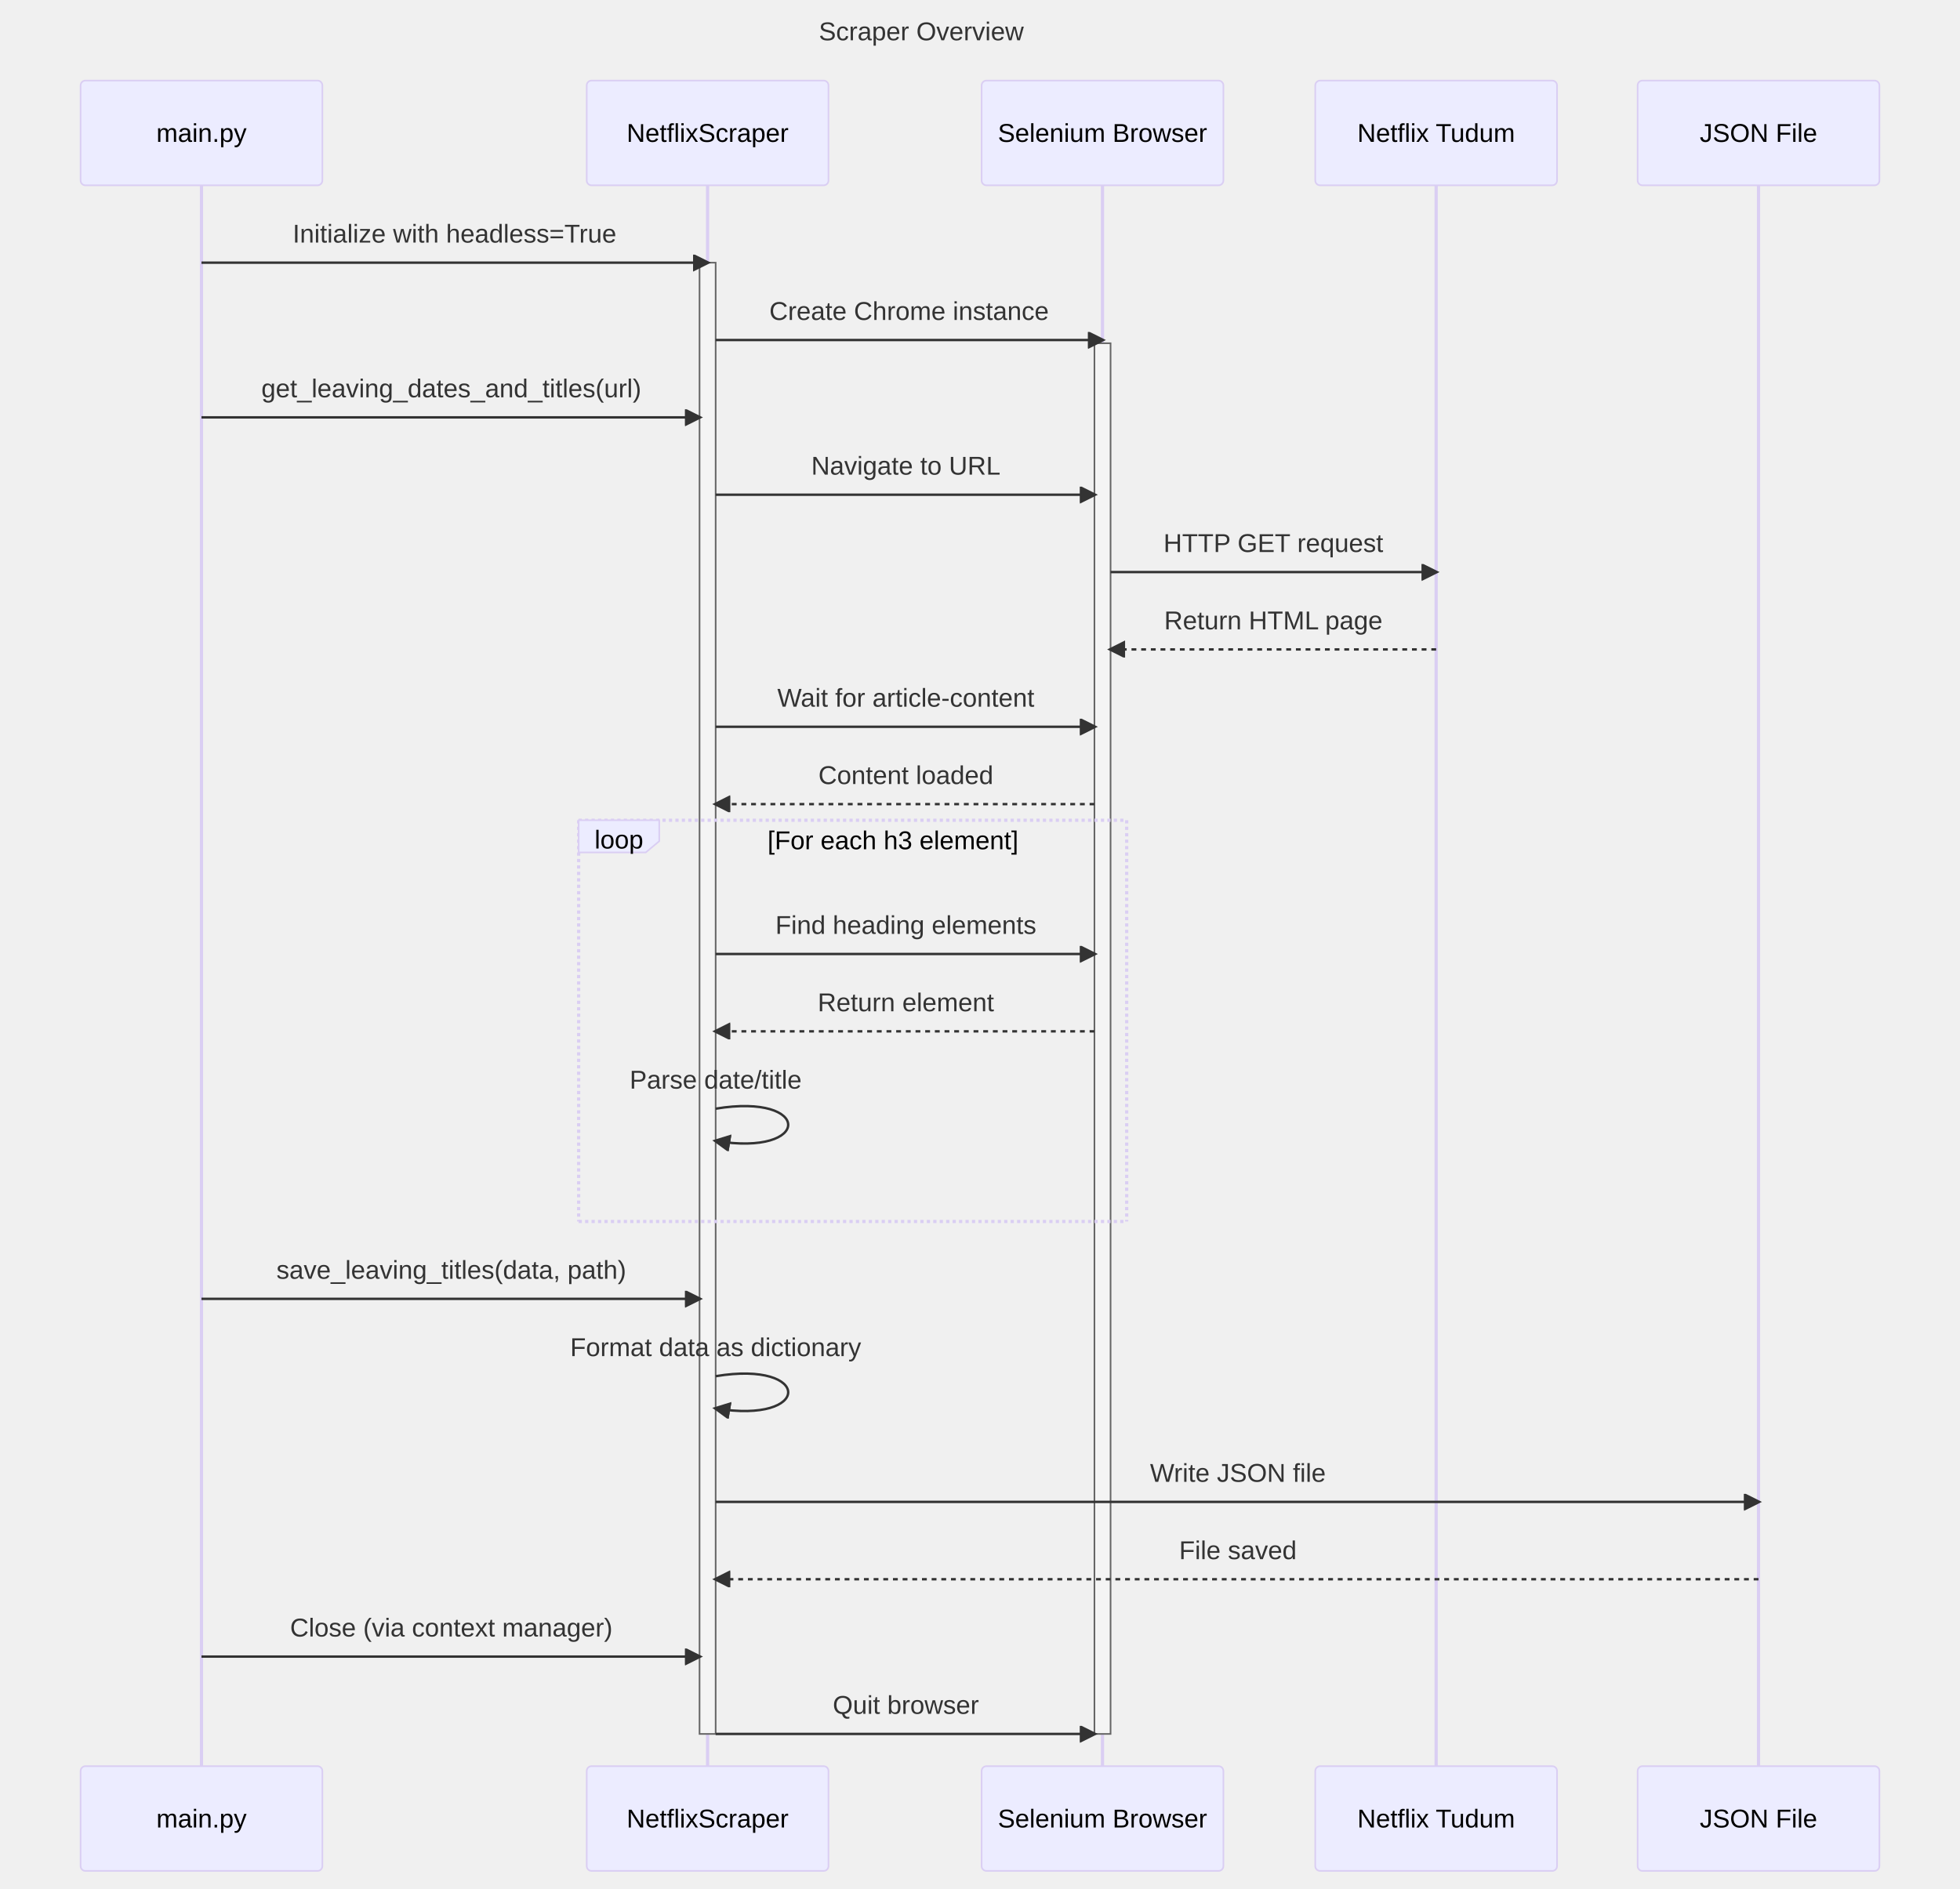
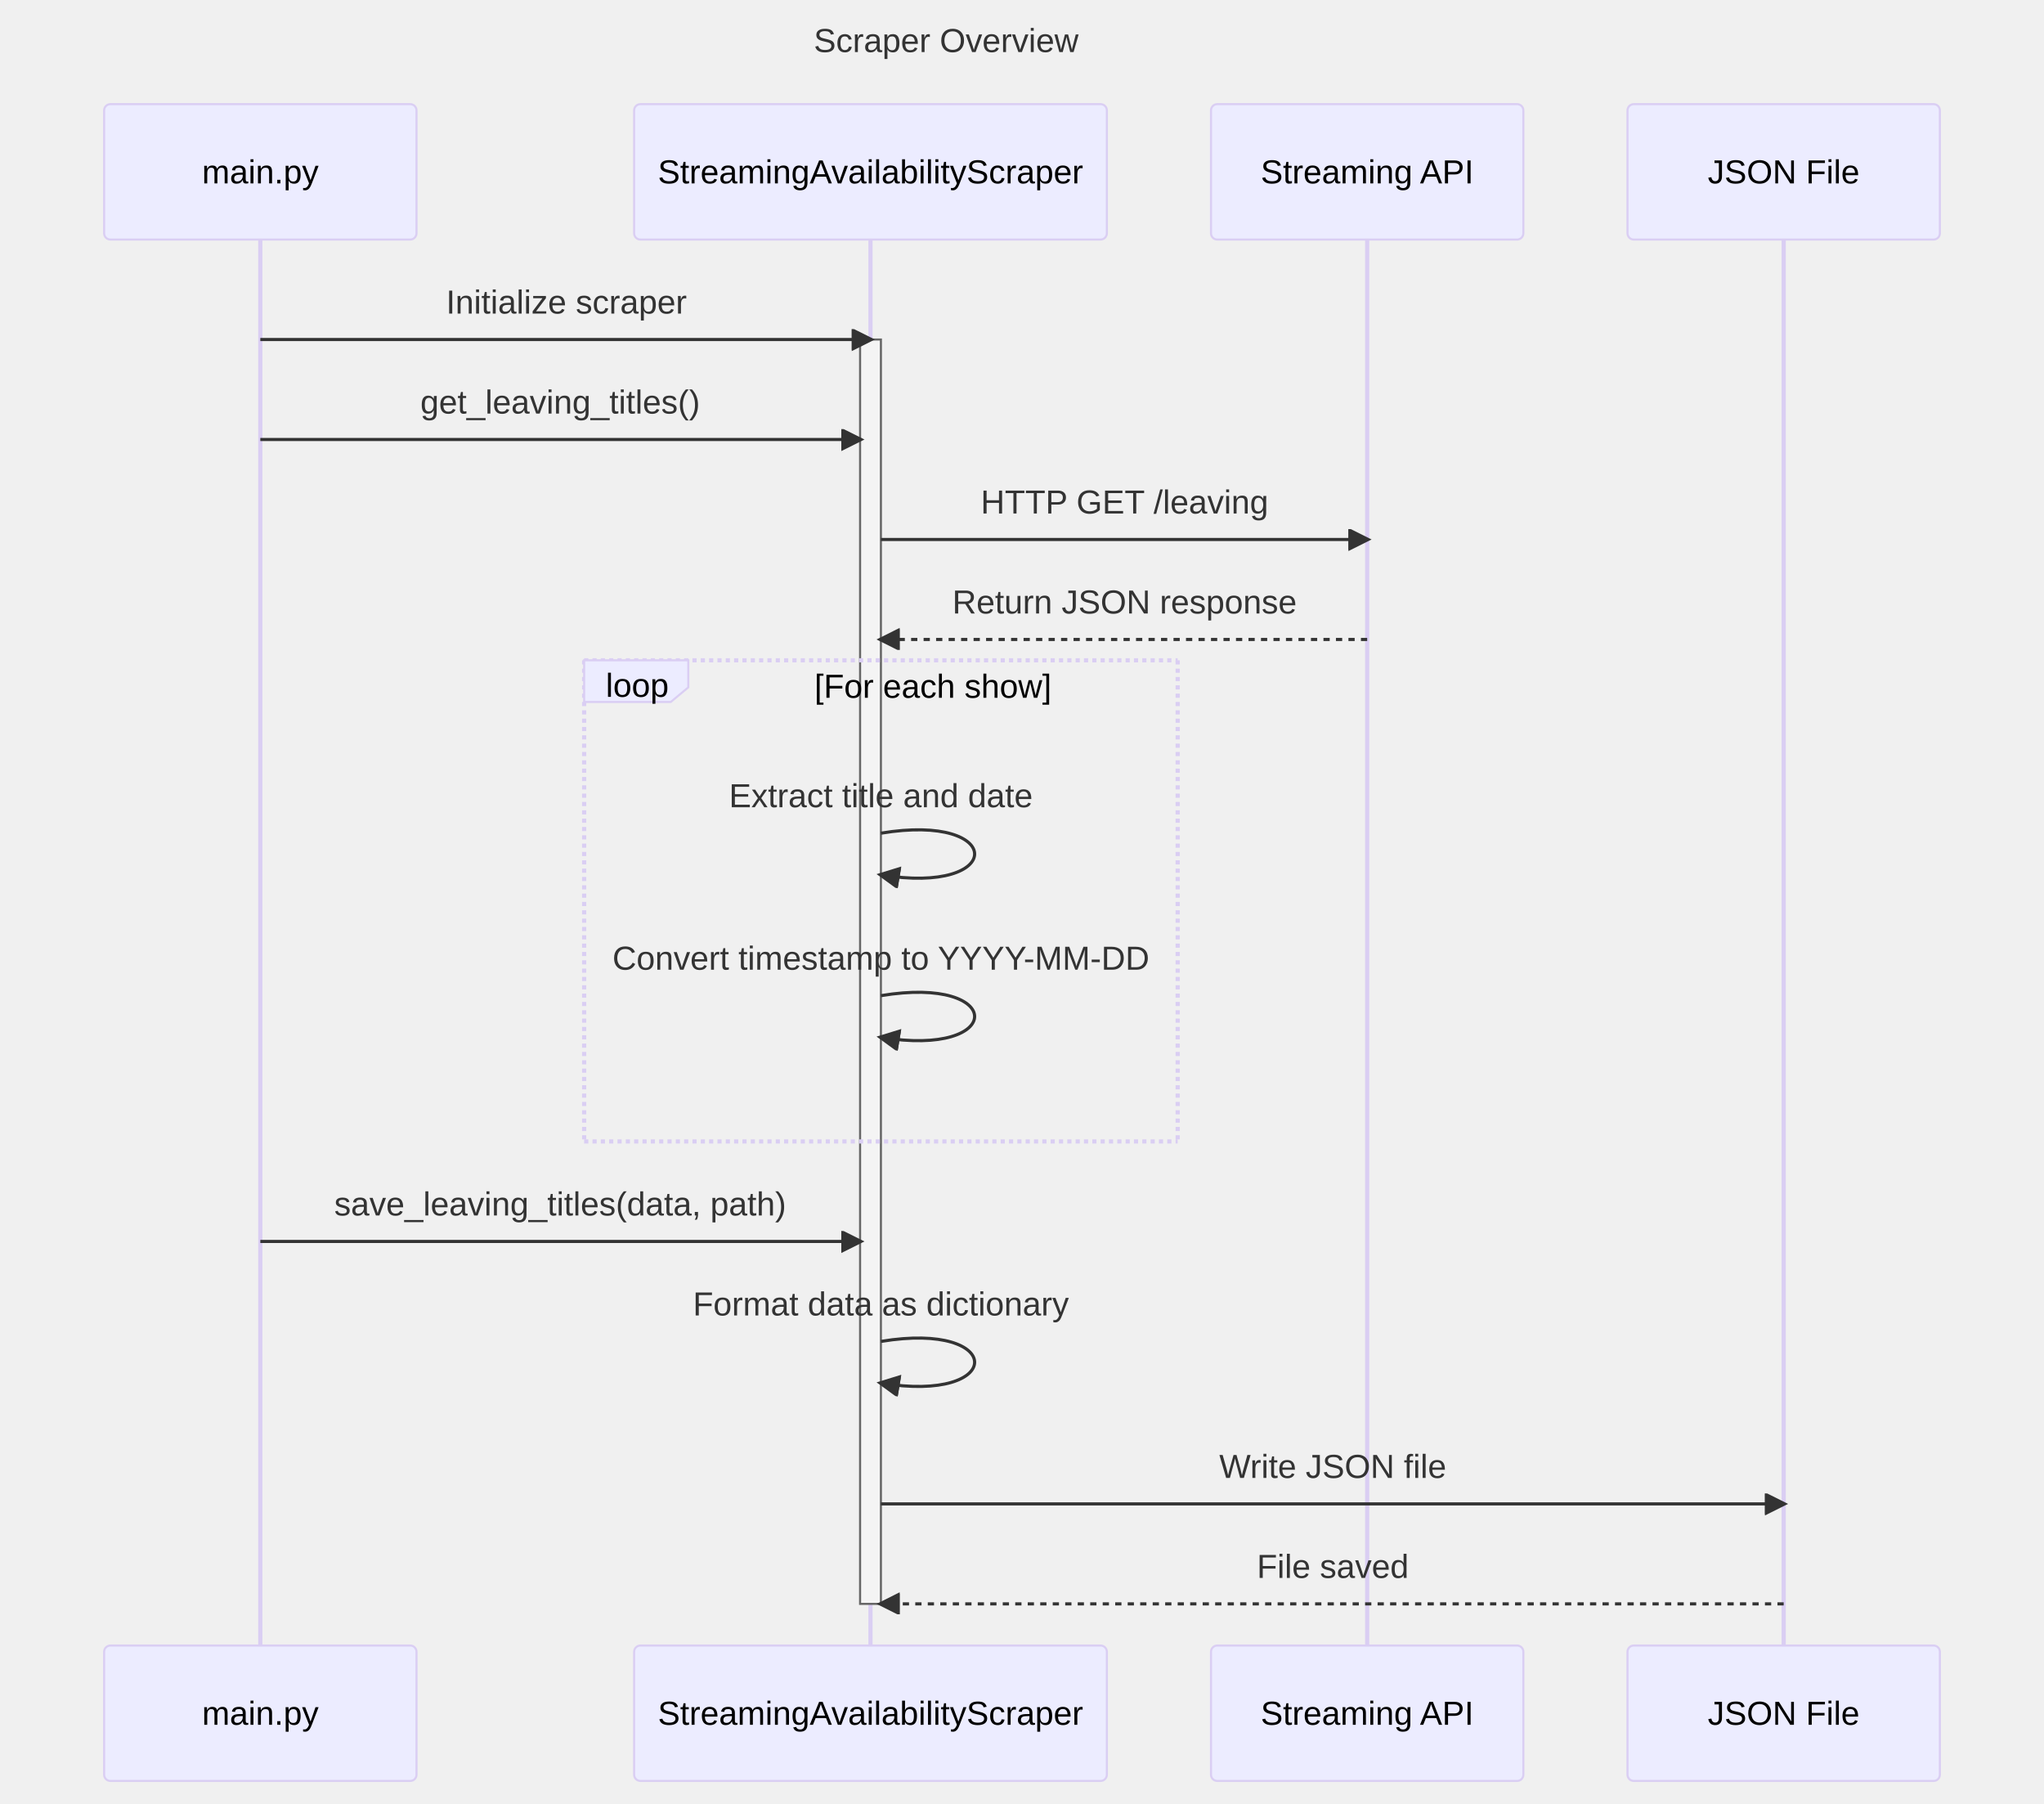
- <svg xmlns="http://www.w3.org/2000/svg" aria-labelledby="chart-title-mermaid-1736843064063" aria-roledescription="sequence" role="graphics-document document" viewBox="-50 -50 1216 1172" style="max-width: 1216px; background-color: rgb(255, 255, 255);" width="100%" id="mermaid-1736843064063">
+ <svg xmlns="http://www.w3.org/2000/svg" aria-labelledby="chart-title-mermaid-1736924827415" aria-roledescription="sequence" role="graphics-document document" viewBox="-50 -50 981.5 866" style="max-width: 981.5px; background-color: rgb(255, 255, 255);" width="100%" id="mermaid-1736924827415">
  <g>
-     <rect class="actor" ry="3" rx="3" height="65" width="150" stroke="#666" fill="#eaeaea" y="1046" x="966" />
-     <text style="text-anchor: middle; font-size: 16px; font-weight: 400;" class="actor" alignment-baseline="central" dominant-baseline="central" y="1078.5" x="1041">
-       <tspan dy="0" x="1041">JSON File</tspan>
+     <rect class="actor" ry="3" rx="3" height="65" width="150" stroke="#666" fill="#eaeaea" y="740" x="731.5" />
+     <text style="text-anchor: middle; font-size: 16px; font-weight: 400;" class="actor" alignment-baseline="central" dominant-baseline="central" y="772.5" x="806.5">
+       <tspan dy="0" x="806.5">JSON File</tspan>
    </text>
  </g>
  <g>
-     <rect class="actor" ry="3" rx="3" height="65" width="150" stroke="#666" fill="#eaeaea" y="1046" x="766" />
-     <text style="text-anchor: middle; font-size: 16px; font-weight: 400;" class="actor" alignment-baseline="central" dominant-baseline="central" y="1078.5" x="841">
-       <tspan dy="0" x="841">Netflix Tudum</tspan>
+     <rect class="actor" ry="3" rx="3" height="65" width="150" stroke="#666" fill="#eaeaea" y="740" x="531.5" />
+     <text style="text-anchor: middle; font-size: 16px; font-weight: 400;" class="actor" alignment-baseline="central" dominant-baseline="central" y="772.5" x="606.5">
+       <tspan dy="0" x="606.5">Streaming API</tspan>
    </text>
  </g>
  <g>
-     <rect class="actor" ry="3" rx="3" height="65" width="150" stroke="#666" fill="#eaeaea" y="1046" x="559" />
-     <text style="text-anchor: middle; font-size: 16px; font-weight: 400;" class="actor" alignment-baseline="central" dominant-baseline="central" y="1078.5" x="634">
-       <tspan dy="0" x="634">Selenium Browser</tspan>
+     <rect class="actor" ry="3" rx="3" height="65" width="227" stroke="#666" fill="#eaeaea" y="740" x="254.5" />
+     <text style="text-anchor: middle; font-size: 16px; font-weight: 400;" class="actor" alignment-baseline="central" dominant-baseline="central" y="772.5" x="368">
+       <tspan dy="0" x="368">StreamingAvailabilityScraper</tspan>
    </text>
  </g>
  <g>
-     <rect class="actor" ry="3" rx="3" height="65" width="150" stroke="#666" fill="#eaeaea" y="1046" x="314" />
-     <text style="text-anchor: middle; font-size: 16px; font-weight: 400;" class="actor" alignment-baseline="central" dominant-baseline="central" y="1078.5" x="389">
-       <tspan dy="0" x="389">NetflixScraper</tspan>
-     </text>
-   </g>
-   <g>
-     <rect class="actor" ry="3" rx="3" height="65" width="150" stroke="#666" fill="#eaeaea" y="1046" x="0" />
-     <text style="text-anchor: middle; font-size: 16px; font-weight: 400;" class="actor" alignment-baseline="central" dominant-baseline="central" y="1078.5" x="75">
+     <rect class="actor" ry="3" rx="3" height="65" width="150" stroke="#666" fill="#eaeaea" y="740" x="0" />
+     <text style="text-anchor: middle; font-size: 16px; font-weight: 400;" class="actor" alignment-baseline="central" dominant-baseline="central" y="772.5" x="75">
      <tspan dy="0" x="75">main.py</tspan>
    </text>
  </g>
  <g>
-     <line stroke="#999" stroke-width="0.5px" class="200" y2="1046" x2="1041" y1="5" x1="1041" id="actor4" />
-     <g id="root-4">
-       <rect class="actor" ry="3" rx="3" height="65" width="150" stroke="#666" fill="#eaeaea" y="0" x="966" />
-       <text style="text-anchor: middle; font-size: 16px; font-weight: 400;" class="actor" alignment-baseline="central" dominant-baseline="central" y="32.5" x="1041">
-         <tspan dy="0" x="1041">JSON File</tspan>
+     <line stroke="#999" stroke-width="0.5px" class="200" y2="740" x2="806.5" y1="5" x1="806.5" id="actor3" />
+     <g id="root-3">
+       <rect class="actor" ry="3" rx="3" height="65" width="150" stroke="#666" fill="#eaeaea" y="0" x="731.5" />
+       <text style="text-anchor: middle; font-size: 16px; font-weight: 400;" class="actor" alignment-baseline="central" dominant-baseline="central" y="32.5" x="806.5">
+         <tspan dy="0" x="806.5">JSON File</tspan>
      </text>
    </g>
  </g>
  <g>
-     <line stroke="#999" stroke-width="0.5px" class="200" y2="1046" x2="841" y1="5" x1="841" id="actor3" />
-     <g id="root-3">
-       <rect class="actor" ry="3" rx="3" height="65" width="150" stroke="#666" fill="#eaeaea" y="0" x="766" />
-       <text style="text-anchor: middle; font-size: 16px; font-weight: 400;" class="actor" alignment-baseline="central" dominant-baseline="central" y="32.5" x="841">
-         <tspan dy="0" x="841">Netflix Tudum</tspan>
+     <line stroke="#999" stroke-width="0.5px" class="200" y2="740" x2="606.5" y1="5" x1="606.5" id="actor2" />
+     <g id="root-2">
+       <rect class="actor" ry="3" rx="3" height="65" width="150" stroke="#666" fill="#eaeaea" y="0" x="531.5" />
+       <text style="text-anchor: middle; font-size: 16px; font-weight: 400;" class="actor" alignment-baseline="central" dominant-baseline="central" y="32.5" x="606.5">
+         <tspan dy="0" x="606.5">Streaming API</tspan>
      </text>
    </g>
  </g>
  <g>
-     <line stroke="#999" stroke-width="0.5px" class="200" y2="1046" x2="634" y1="5" x1="634" id="actor2" />
-     <g id="root-2">
-       <rect class="actor" ry="3" rx="3" height="65" width="150" stroke="#666" fill="#eaeaea" y="0" x="559" />
-       <text style="text-anchor: middle; font-size: 16px; font-weight: 400;" class="actor" alignment-baseline="central" dominant-baseline="central" y="32.5" x="634">
-         <tspan dy="0" x="634">Selenium Browser</tspan>
+     <line stroke="#999" stroke-width="0.5px" class="200" y2="740" x2="368" y1="5" x1="368" id="actor1" />
+     <g id="root-1">
+       <rect class="actor" ry="3" rx="3" height="65" width="227" stroke="#666" fill="#eaeaea" y="0" x="254.5" />
+       <text style="text-anchor: middle; font-size: 16px; font-weight: 400;" class="actor" alignment-baseline="central" dominant-baseline="central" y="32.5" x="368">
+         <tspan dy="0" x="368">StreamingAvailabilityScraper</tspan>
      </text>
    </g>
  </g>
  <g>
-     <line stroke="#999" stroke-width="0.5px" class="200" y2="1046" x2="389" y1="5" x1="389" id="actor1" />
-     <g id="root-1">
-       <rect class="actor" ry="3" rx="3" height="65" width="150" stroke="#666" fill="#eaeaea" y="0" x="314" />
-       <text style="text-anchor: middle; font-size: 16px; font-weight: 400;" class="actor" alignment-baseline="central" dominant-baseline="central" y="32.5" x="389">
-         <tspan dy="0" x="389">NetflixScraper</tspan>
-       </text>
-     </g>
-   </g>
-   <g>
-     <line stroke="#999" stroke-width="0.5px" class="200" y2="1046" x2="75" y1="5" x1="75" id="actor0" />
+     <line stroke="#999" stroke-width="0.5px" class="200" y2="740" x2="75" y1="5" x1="75" id="actor0" />
    <g id="root-0">
      <rect class="actor" ry="3" rx="3" height="65" width="150" stroke="#666" fill="#eaeaea" y="0" x="0" />
      <text style="text-anchor: middle; font-size: 16px; font-weight: 400;" class="actor" alignment-baseline="central" dominant-baseline="central" y="32.5" x="75">
        <tspan dy="0" x="75">main.py</tspan>
      </text>
    </g>
  </g>
-   <style>#mermaid-1736843064063{font-family:"trebuchet ms",verdana,arial,sans-serif;font-size:16px;fill:#333;}#mermaid-1736843064063 .error-icon{fill:#552222;}#mermaid-1736843064063 .error-text{fill:#552222;stroke:#552222;}#mermaid-1736843064063 .edge-thickness-normal{stroke-width:2px;}#mermaid-1736843064063 .edge-thickness-thick{stroke-width:3.5px;}#mermaid-1736843064063 .edge-pattern-solid{stroke-dasharray:0;}#mermaid-1736843064063 .edge-pattern-dashed{stroke-dasharray:3;}#mermaid-1736843064063 .edge-pattern-dotted{stroke-dasharray:2;}#mermaid-1736843064063 .marker{fill:#333333;stroke:#333333;}#mermaid-1736843064063 .marker.cross{stroke:#333333;}#mermaid-1736843064063 svg{font-family:"trebuchet ms",verdana,arial,sans-serif;font-size:16px;}#mermaid-1736843064063 .actor{stroke:hsl(259.626, 59.777%, 87.902%);fill:#ECECFF;}#mermaid-1736843064063 text.actor&gt;tspan{fill:black;stroke:none;}#mermaid-1736843064063 .actor-line{stroke:grey;}#mermaid-1736843064063 .messageLine0{stroke-width:1.5;stroke-dasharray:none;stroke:#333;}#mermaid-1736843064063 .messageLine1{stroke-width:1.5;stroke-dasharray:2,2;stroke:#333;}#mermaid-1736843064063 #arrowhead path{fill:#333;stroke:#333;}#mermaid-1736843064063 .sequenceNumber{fill:white;}#mermaid-1736843064063 #sequencenumber{fill:#333;}#mermaid-1736843064063 #crosshead path{fill:#333;stroke:#333;}#mermaid-1736843064063 .messageText{fill:#333;stroke:none;}#mermaid-1736843064063 .labelBox{stroke:hsl(259.626, 59.777%, 87.902%);fill:#ECECFF;}#mermaid-1736843064063 .labelText,#mermaid-1736843064063 .labelText&gt;tspan{fill:black;stroke:none;}#mermaid-1736843064063 .loopText,#mermaid-1736843064063 .loopText&gt;tspan{fill:black;stroke:none;}#mermaid-1736843064063 .loopLine{stroke-width:2px;stroke-dasharray:2,2;stroke:hsl(259.626, 59.777%, 87.902%);fill:hsl(259.626, 59.777%, 87.902%);}#mermaid-1736843064063 .note{stroke:#aaaa33;fill:#fff5ad;}#mermaid-1736843064063 .noteText,#mermaid-1736843064063 .noteText&gt;tspan{fill:black;stroke:none;}#mermaid-1736843064063 .activation0{fill:#f4f4f4;stroke:#666;}#mermaid-1736843064063 .activation1{fill:#f4f4f4;stroke:#666;}#mermaid-1736843064063 .activation2{fill:#f4f4f4;stroke:#666;}#mermaid-1736843064063 .actorPopupMenu{position:absolute;}#mermaid-1736843064063 .actorPopupMenuPanel{position:absolute;fill:#ECECFF;box-shadow:0px 8px 16px 0px rgba(0,0,0,0.2);filter:drop-shadow(3px 5px 2px rgb(0 0 0 / 0.4));}#mermaid-1736843064063 .actor-man line{stroke:hsl(259.626, 59.777%, 87.902%);fill:#ECECFF;}#mermaid-1736843064063 .actor-man circle,#mermaid-1736843064063 line{stroke:hsl(259.626, 59.777%, 87.902%);fill:#ECECFF;stroke-width:2px;}#mermaid-1736843064063 :root{--mermaid-font-family:"trebuchet ms",verdana,arial,sans-serif;}</style>
+   <style>#mermaid-1736924827415{font-family:"trebuchet ms",verdana,arial,sans-serif;font-size:16px;fill:#333;}#mermaid-1736924827415 .error-icon{fill:#552222;}#mermaid-1736924827415 .error-text{fill:#552222;stroke:#552222;}#mermaid-1736924827415 .edge-thickness-normal{stroke-width:2px;}#mermaid-1736924827415 .edge-thickness-thick{stroke-width:3.5px;}#mermaid-1736924827415 .edge-pattern-solid{stroke-dasharray:0;}#mermaid-1736924827415 .edge-pattern-dashed{stroke-dasharray:3;}#mermaid-1736924827415 .edge-pattern-dotted{stroke-dasharray:2;}#mermaid-1736924827415 .marker{fill:#333333;stroke:#333333;}#mermaid-1736924827415 .marker.cross{stroke:#333333;}#mermaid-1736924827415 svg{font-family:"trebuchet ms",verdana,arial,sans-serif;font-size:16px;}#mermaid-1736924827415 .actor{stroke:hsl(259.626, 59.777%, 87.902%);fill:#ECECFF;}#mermaid-1736924827415 text.actor&gt;tspan{fill:black;stroke:none;}#mermaid-1736924827415 .actor-line{stroke:grey;}#mermaid-1736924827415 .messageLine0{stroke-width:1.5;stroke-dasharray:none;stroke:#333;}#mermaid-1736924827415 .messageLine1{stroke-width:1.5;stroke-dasharray:2,2;stroke:#333;}#mermaid-1736924827415 #arrowhead path{fill:#333;stroke:#333;}#mermaid-1736924827415 .sequenceNumber{fill:white;}#mermaid-1736924827415 #sequencenumber{fill:#333;}#mermaid-1736924827415 #crosshead path{fill:#333;stroke:#333;}#mermaid-1736924827415 .messageText{fill:#333;stroke:none;}#mermaid-1736924827415 .labelBox{stroke:hsl(259.626, 59.777%, 87.902%);fill:#ECECFF;}#mermaid-1736924827415 .labelText,#mermaid-1736924827415 .labelText&gt;tspan{fill:black;stroke:none;}#mermaid-1736924827415 .loopText,#mermaid-1736924827415 .loopText&gt;tspan{fill:black;stroke:none;}#mermaid-1736924827415 .loopLine{stroke-width:2px;stroke-dasharray:2,2;stroke:hsl(259.626, 59.777%, 87.902%);fill:hsl(259.626, 59.777%, 87.902%);}#mermaid-1736924827415 .note{stroke:#aaaa33;fill:#fff5ad;}#mermaid-1736924827415 .noteText,#mermaid-1736924827415 .noteText&gt;tspan{fill:black;stroke:none;}#mermaid-1736924827415 .activation0{fill:#f4f4f4;stroke:#666;}#mermaid-1736924827415 .activation1{fill:#f4f4f4;stroke:#666;}#mermaid-1736924827415 .activation2{fill:#f4f4f4;stroke:#666;}#mermaid-1736924827415 .actorPopupMenu{position:absolute;}#mermaid-1736924827415 .actorPopupMenuPanel{position:absolute;fill:#ECECFF;box-shadow:0px 8px 16px 0px rgba(0,0,0,0.2);filter:drop-shadow(3px 5px 2px rgb(0 0 0 / 0.4));}#mermaid-1736924827415 .actor-man line{stroke:hsl(259.626, 59.777%, 87.902%);fill:#ECECFF;}#mermaid-1736924827415 .actor-man circle,#mermaid-1736924827415 line{stroke:hsl(259.626, 59.777%, 87.902%);fill:#ECECFF;stroke-width:2px;}#mermaid-1736924827415 :root{--mermaid-font-family:"trebuchet ms",verdana,arial,sans-serif;}</style>
  <g />
  <defs>
    <symbol height="24" width="24" id="computer">
      <path d="M2 2v13h20v-13h-20zm18 11h-16v-9h16v9zm-10.228 6l.466-1h3.524l.467 1h-4.457zm14.228 3h-24l2-6h2.104l-1.33 4h18.45l-1.297-4h2.073l2 6zm-5-10h-14v-7h14v7z" transform="scale(.5)" />
    </symbol>
  </defs>
  <defs>
    <symbol clip-rule="evenodd" fill-rule="evenodd" id="database">
      <path d="M12.258.001l.256.004.255.005.253.008.251.01.249.012.247.015.246.016.242.019.241.02.239.023.236.024.233.027.231.028.229.031.225.032.223.034.22.036.217.038.214.04.211.041.208.043.205.045.201.046.198.048.194.05.191.051.187.053.183.054.18.056.175.057.172.059.168.06.163.061.16.063.155.064.15.066.074.033.073.033.071.034.07.034.069.035.068.035.067.035.066.035.064.036.064.036.062.036.06.036.06.037.058.037.058.037.055.038.055.038.053.038.052.038.051.039.05.039.048.039.047.039.045.04.044.04.043.04.041.04.04.041.039.041.037.041.036.041.034.041.033.042.032.042.03.042.029.042.027.042.026.043.024.043.023.043.021.043.02.043.018.044.017.043.015.044.013.044.012.044.011.045.009.044.007.045.006.045.004.045.002.045.001.045v17l-.001.045-.002.045-.004.045-.006.045-.007.045-.009.044-.011.045-.012.044-.013.044-.015.044-.017.043-.018.044-.02.043-.021.043-.023.043-.024.043-.026.043-.027.042-.029.042-.03.042-.032.042-.033.042-.034.041-.036.041-.037.041-.039.041-.04.041-.041.04-.043.04-.044.04-.045.04-.047.039-.048.039-.05.039-.051.039-.052.038-.053.038-.055.038-.055.038-.058.037-.058.037-.06.037-.06.036-.062.036-.064.036-.064.036-.066.035-.067.035-.068.035-.069.035-.07.034-.071.034-.073.033-.074.033-.15.066-.155.064-.16.063-.163.061-.168.06-.172.059-.175.057-.18.056-.183.054-.187.053-.191.051-.194.05-.198.048-.201.046-.205.045-.208.043-.211.041-.214.04-.217.038-.22.036-.223.034-.225.032-.229.031-.231.028-.233.027-.236.024-.239.023-.241.02-.242.019-.246.016-.247.015-.249.012-.251.01-.253.008-.255.005-.256.004-.258.001-.258-.001-.256-.004-.255-.005-.253-.008-.251-.01-.249-.012-.247-.015-.245-.016-.243-.019-.241-.02-.238-.023-.236-.024-.234-.027-.231-.028-.228-.031-.226-.032-.223-.034-.22-.036-.217-.038-.214-.04-.211-.041-.208-.043-.204-.045-.201-.046-.198-.048-.195-.05-.19-.051-.187-.053-.184-.054-.179-.056-.176-.057-.172-.059-.167-.06-.164-.061-.159-.063-.155-.064-.151-.066-.074-.033-.072-.033-.072-.034-.07-.034-.069-.035-.068-.035-.067-.035-.066-.035-.064-.036-.063-.036-.062-.036-.061-.036-.06-.037-.058-.037-.057-.037-.056-.038-.055-.038-.053-.038-.052-.038-.051-.039-.049-.039-.049-.039-.046-.039-.046-.04-.044-.04-.043-.04-.041-.04-.04-.041-.039-.041-.037-.041-.036-.041-.034-.041-.033-.042-.032-.042-.03-.042-.029-.042-.027-.042-.026-.043-.024-.043-.023-.043-.021-.043-.02-.043-.018-.044-.017-.043-.015-.044-.013-.044-.012-.044-.011-.045-.009-.044-.007-.045-.006-.045-.004-.045-.002-.045-.001-.045v-17l.001-.045.002-.045.004-.045.006-.045.007-.045.009-.044.011-.045.012-.044.013-.044.015-.044.017-.043.018-.044.02-.043.021-.043.023-.043.024-.043.026-.043.027-.042.029-.042.03-.042.032-.042.033-.042.034-.041.036-.041.037-.041.039-.041.04-.041.041-.04.043-.04.044-.04.046-.04.046-.039.049-.039.049-.039.051-.039.052-.038.053-.038.055-.038.056-.038.057-.037.058-.037.06-.037.061-.036.062-.036.063-.036.064-.036.066-.035.067-.035.068-.035.069-.035.07-.034.072-.034.072-.033.074-.033.151-.066.155-.064.159-.063.164-.061.167-.06.172-.059.176-.057.179-.056.184-.054.187-.053.19-.051.195-.05.198-.048.201-.046.204-.045.208-.043.211-.041.214-.04.217-.038.22-.036.223-.034.226-.032.228-.031.231-.028.234-.027.236-.024.238-.023.241-.02.243-.019.245-.016.247-.015.249-.012.251-.01.253-.008.255-.005.256-.004.258-.001.258.001zm-9.258 20.499v.01l.001.021.003.021.004.022.005.021.006.022.007.022.009.023.01.022.011.023.012.023.013.023.015.023.016.024.017.023.018.024.019.024.021.024.022.025.023.024.024.025.052.049.056.05.061.051.066.051.07.051.075.051.079.052.084.052.088.052.092.052.097.052.102.051.105.052.11.052.114.051.119.051.123.051.127.05.131.05.135.05.139.048.144.049.147.047.152.047.155.047.16.045.163.045.167.043.171.043.176.041.178.041.183.039.187.039.19.037.194.035.197.035.202.033.204.031.209.03.212.029.216.027.219.025.222.024.226.021.23.02.233.018.236.016.24.015.243.012.246.01.249.008.253.005.256.004.259.001.26-.001.257-.004.254-.005.25-.008.247-.011.244-.012.241-.014.237-.016.233-.018.231-.021.226-.021.224-.024.22-.026.216-.027.212-.028.21-.031.205-.031.202-.034.198-.034.194-.036.191-.037.187-.039.183-.04.179-.04.175-.042.172-.043.168-.044.163-.045.16-.046.155-.046.152-.047.148-.048.143-.049.139-.049.136-.05.131-.05.126-.05.123-.051.118-.052.114-.051.11-.052.106-.052.101-.052.096-.052.092-.052.088-.053.083-.051.079-.052.074-.052.07-.051.065-.051.06-.051.056-.05.051-.05.023-.024.023-.025.021-.024.02-.024.019-.024.018-.024.017-.024.015-.023.014-.024.013-.023.012-.023.01-.023.01-.022.008-.022.006-.022.006-.022.004-.022.004-.021.001-.021.001-.021v-4.127l-.077.055-.08.053-.083.054-.085.053-.087.052-.09.052-.093.051-.095.05-.097.05-.1.049-.102.049-.105.048-.106.047-.109.047-.111.046-.114.045-.115.045-.118.044-.12.043-.122.042-.124.042-.126.041-.128.04-.13.04-.132.038-.134.038-.135.037-.138.037-.139.035-.142.035-.143.034-.144.033-.147.032-.148.031-.15.03-.151.03-.153.029-.154.027-.156.027-.158.026-.159.025-.161.024-.162.023-.163.022-.165.021-.166.02-.167.019-.169.018-.169.017-.171.016-.173.015-.173.014-.175.013-.175.012-.177.011-.178.01-.179.008-.179.008-.181.006-.182.005-.182.004-.184.003-.184.002h-.37l-.184-.002-.184-.003-.182-.004-.182-.005-.181-.006-.179-.008-.179-.008-.178-.01-.176-.011-.176-.012-.175-.013-.173-.014-.172-.015-.171-.016-.17-.017-.169-.018-.167-.019-.166-.02-.165-.021-.163-.022-.162-.023-.161-.024-.159-.025-.157-.026-.156-.027-.155-.027-.153-.029-.151-.03-.15-.03-.148-.031-.146-.032-.145-.033-.143-.034-.141-.035-.14-.035-.137-.037-.136-.037-.134-.038-.132-.038-.13-.04-.128-.04-.126-.041-.124-.042-.122-.042-.12-.044-.117-.043-.116-.045-.113-.045-.112-.046-.109-.047-.106-.047-.105-.048-.102-.049-.1-.049-.097-.05-.095-.05-.093-.052-.09-.051-.087-.052-.085-.053-.083-.054-.08-.054-.077-.054v4.127zm0-5.654v.011l.001.021.003.021.004.021.005.022.006.022.007.022.009.022.01.022.011.023.012.023.013.023.015.024.016.023.017.024.018.024.019.024.021.024.022.024.023.025.024.024.052.05.056.05.061.05.066.051.07.051.075.052.079.051.084.052.088.052.092.052.097.052.102.052.105.052.11.051.114.051.119.052.123.05.127.051.131.05.135.049.139.049.144.048.147.048.152.047.155.046.16.045.163.045.167.044.171.042.176.042.178.04.183.04.187.038.19.037.194.036.197.034.202.033.204.032.209.03.212.028.216.027.219.025.222.024.226.022.23.02.233.018.236.016.24.014.243.012.246.01.249.008.253.006.256.003.259.001.26-.001.257-.003.254-.006.25-.008.247-.01.244-.012.241-.015.237-.016.233-.018.231-.02.226-.022.224-.024.22-.025.216-.027.212-.029.21-.03.205-.032.202-.033.198-.035.194-.036.191-.037.187-.039.183-.039.179-.041.175-.042.172-.043.168-.044.163-.045.16-.045.155-.047.152-.047.148-.048.143-.048.139-.05.136-.049.131-.05.126-.051.123-.051.118-.051.114-.052.11-.052.106-.052.101-.052.096-.052.092-.052.088-.052.083-.052.079-.052.074-.051.07-.052.065-.051.06-.05.056-.051.051-.049.023-.025.023-.024.021-.025.02-.024.019-.024.018-.024.017-.024.015-.023.014-.023.013-.024.012-.022.01-.023.01-.023.008-.022.006-.022.006-.022.004-.021.004-.022.001-.021.001-.021v-4.139l-.077.054-.08.054-.083.054-.085.052-.087.053-.09.051-.093.051-.095.051-.097.05-.1.049-.102.049-.105.048-.106.047-.109.047-.111.046-.114.045-.115.044-.118.044-.12.044-.122.042-.124.042-.126.041-.128.04-.13.039-.132.039-.134.038-.135.037-.138.036-.139.036-.142.035-.143.033-.144.033-.147.033-.148.031-.15.03-.151.03-.153.028-.154.028-.156.027-.158.026-.159.025-.161.024-.162.023-.163.022-.165.021-.166.02-.167.019-.169.018-.169.017-.171.016-.173.015-.173.014-.175.013-.175.012-.177.011-.178.009-.179.009-.179.007-.181.007-.182.005-.182.004-.184.003-.184.002h-.37l-.184-.002-.184-.003-.182-.004-.182-.005-.181-.007-.179-.007-.179-.009-.178-.009-.176-.011-.176-.012-.175-.013-.173-.014-.172-.015-.171-.016-.17-.017-.169-.018-.167-.019-.166-.02-.165-.021-.163-.022-.162-.023-.161-.024-.159-.025-.157-.026-.156-.027-.155-.028-.153-.028-.151-.03-.15-.03-.148-.031-.146-.033-.145-.033-.143-.033-.141-.035-.14-.036-.137-.036-.136-.037-.134-.038-.132-.039-.13-.039-.128-.04-.126-.041-.124-.042-.122-.043-.12-.043-.117-.044-.116-.044-.113-.046-.112-.046-.109-.046-.106-.047-.105-.048-.102-.049-.1-.049-.097-.05-.095-.051-.093-.051-.09-.051-.087-.053-.085-.052-.083-.054-.08-.054-.077-.054v4.139zm0-5.666v.011l.001.02.003.022.004.021.005.022.006.021.007.022.009.023.01.022.011.023.012.023.013.023.015.023.016.024.017.024.018.023.019.024.021.025.022.024.023.024.024.025.052.05.056.05.061.05.066.051.07.051.075.052.079.051.084.052.088.052.092.052.097.052.102.052.105.051.11.052.114.051.119.051.123.051.127.05.131.05.135.05.139.049.144.048.147.048.152.047.155.046.16.045.163.045.167.043.171.043.176.042.178.04.183.04.187.038.19.037.194.036.197.034.202.033.204.032.209.03.212.028.216.027.219.025.222.024.226.021.23.02.233.018.236.017.24.014.243.012.246.01.249.008.253.006.256.003.259.001.26-.001.257-.003.254-.006.25-.008.247-.01.244-.013.241-.014.237-.016.233-.018.231-.02.226-.022.224-.024.22-.025.216-.027.212-.029.21-.03.205-.032.202-.033.198-.035.194-.036.191-.037.187-.039.183-.039.179-.041.175-.042.172-.043.168-.044.163-.045.16-.045.155-.047.152-.047.148-.048.143-.049.139-.049.136-.049.131-.051.126-.05.123-.051.118-.052.114-.051.11-.052.106-.052.101-.052.096-.052.092-.052.088-.052.083-.052.079-.052.074-.052.07-.051.065-.051.06-.051.056-.05.051-.049.023-.025.023-.025.021-.024.02-.024.019-.024.018-.024.017-.024.015-.023.014-.024.013-.023.012-.023.01-.022.01-.023.008-.022.006-.022.006-.022.004-.022.004-.021.001-.021.001-.021v-4.153l-.077.054-.08.054-.083.053-.085.053-.087.053-.09.051-.093.051-.095.051-.097.05-.1.049-.102.048-.105.048-.106.048-.109.046-.111.046-.114.046-.115.044-.118.044-.12.043-.122.043-.124.042-.126.041-.128.04-.13.039-.132.039-.134.038-.135.037-.138.036-.139.036-.142.034-.143.034-.144.033-.147.032-.148.032-.15.03-.151.03-.153.028-.154.028-.156.027-.158.026-.159.024-.161.024-.162.023-.163.023-.165.021-.166.02-.167.019-.169.018-.169.017-.171.016-.173.015-.173.014-.175.013-.175.012-.177.01-.178.01-.179.009-.179.007-.181.006-.182.006-.182.004-.184.003-.184.001-.185.001-.185-.001-.184-.001-.184-.003-.182-.004-.182-.006-.181-.006-.179-.007-.179-.009-.178-.01-.176-.01-.176-.012-.175-.013-.173-.014-.172-.015-.171-.016-.17-.017-.169-.018-.167-.019-.166-.02-.165-.021-.163-.023-.162-.023-.161-.024-.159-.024-.157-.026-.156-.027-.155-.028-.153-.028-.151-.03-.15-.03-.148-.032-.146-.032-.145-.033-.143-.034-.141-.034-.14-.036-.137-.036-.136-.037-.134-.038-.132-.039-.13-.039-.128-.041-.126-.041-.124-.041-.122-.043-.12-.043-.117-.044-.116-.044-.113-.046-.112-.046-.109-.046-.106-.048-.105-.048-.102-.048-.1-.05-.097-.049-.095-.051-.093-.051-.09-.052-.087-.052-.085-.053-.083-.053-.08-.054-.077-.054v4.153zm8.74-8.179l-.257.004-.254.005-.25.008-.247.011-.244.012-.241.014-.237.016-.233.018-.231.021-.226.022-.224.023-.22.026-.216.027-.212.028-.21.031-.205.032-.202.033-.198.034-.194.036-.191.038-.187.038-.183.04-.179.041-.175.042-.172.043-.168.043-.163.045-.16.046-.155.046-.152.048-.148.048-.143.048-.139.049-.136.05-.131.05-.126.051-.123.051-.118.051-.114.052-.11.052-.106.052-.101.052-.096.052-.092.052-.088.052-.083.052-.079.052-.074.051-.07.052-.065.051-.06.05-.056.05-.051.05-.023.025-.023.024-.021.024-.02.025-.019.024-.018.024-.017.023-.015.024-.014.023-.013.023-.012.023-.01.023-.01.022-.008.022-.006.023-.006.021-.004.022-.004.021-.001.021-.001.021.001.021.001.021.004.021.004.022.006.021.006.023.008.022.01.022.01.023.012.023.013.023.014.023.015.024.017.023.018.024.019.024.02.025.021.024.023.024.023.025.051.05.056.05.06.05.065.051.07.052.074.051.079.052.083.052.088.052.092.052.096.052.101.052.106.052.11.052.114.052.118.051.123.051.126.051.131.05.136.05.139.049.143.048.148.048.152.048.155.046.16.046.163.045.168.043.172.043.175.042.179.041.183.04.187.038.191.038.194.036.198.034.202.033.205.032.21.031.212.028.216.027.22.026.224.023.226.022.231.021.233.018.237.016.241.014.244.012.247.011.25.008.254.005.257.004.26.001.26-.001.257-.004.254-.005.25-.008.247-.011.244-.012.241-.014.237-.016.233-.018.231-.021.226-.022.224-.023.22-.026.216-.027.212-.028.21-.031.205-.032.202-.033.198-.034.194-.036.191-.038.187-.038.183-.04.179-.041.175-.042.172-.043.168-.043.163-.045.16-.046.155-.046.152-.048.148-.048.143-.048.139-.049.136-.05.131-.05.126-.051.123-.051.118-.051.114-.052.11-.052.106-.052.101-.052.096-.052.092-.052.088-.052.083-.052.079-.052.074-.051.07-.052.065-.051.06-.05.056-.05.051-.05.023-.025.023-.024.021-.024.02-.025.019-.024.018-.024.017-.023.015-.024.014-.023.013-.023.012-.023.01-.023.01-.022.008-.022.006-.023.006-.021.004-.022.004-.021.001-.021.001-.021-.001-.021-.001-.021-.004-.021-.004-.022-.006-.021-.006-.023-.008-.022-.01-.022-.01-.023-.012-.023-.013-.023-.014-.023-.015-.024-.017-.023-.018-.024-.019-.024-.02-.025-.021-.024-.023-.024-.023-.025-.051-.05-.056-.05-.06-.05-.065-.051-.07-.052-.074-.051-.079-.052-.083-.052-.088-.052-.092-.052-.096-.052-.101-.052-.106-.052-.11-.052-.114-.052-.118-.051-.123-.051-.126-.051-.131-.05-.136-.05-.139-.049-.143-.048-.148-.048-.152-.048-.155-.046-.16-.046-.163-.045-.168-.043-.172-.043-.175-.042-.179-.041-.183-.04-.187-.038-.191-.038-.194-.036-.198-.034-.202-.033-.205-.032-.21-.031-.212-.028-.216-.027-.22-.026-.224-.023-.226-.022-.231-.021-.233-.018-.237-.016-.241-.014-.244-.012-.247-.011-.25-.008-.254-.005-.257-.004-.26-.001-.26.001z" transform="scale(.5)" />
    </symbol>
  </defs>
  <defs>
    <symbol height="24" width="24" id="clock">
      <path d="M12 2c5.514 0 10 4.486 10 10s-4.486 10-10 10-10-4.486-10-10 4.486-10 10-10zm0-2c-6.627 0-12 5.373-12 12s5.373 12 12 12 12-5.373 12-12-5.373-12-12-12zm5.848 12.459c.202.038.202.333.001.372-1.907.361-6.045 1.111-6.547 1.111-.719 0-1.301-.582-1.301-1.301 0-.512.77-5.447 1.125-7.445.034-.192.312-.181.343.014l.985 6.238 5.394 1.011z" transform="scale(.5)" />
    </symbol>
  </defs>
  <defs>
    <marker orient="auto" markerHeight="12" markerWidth="12" markerUnits="userSpaceOnUse" refY="5" refX="9" id="arrowhead">
      <path d="M 0 0 L 10 5 L 0 10 z" />
    </marker>
  </defs>
  <defs>
    <marker refY="5" refX="4" orient="auto" markerHeight="8" markerWidth="15" id="crosshead">
      <path style="stroke-dasharray: 0, 0;" d="M 1,2 L 6,7 M 6,2 L 1,7" stroke-width="1pt" stroke="#000000" fill="none" />
    </marker>
  </defs>
  <defs>
    <marker orient="auto" markerHeight="28" markerWidth="20" refY="7" refX="18" id="filled-head">
      <path d="M 18,7 L9,13 L14,7 L9,1 Z" />
    </marker>
  </defs>
  <defs>
    <marker orient="auto" markerHeight="40" markerWidth="60" refY="15" refX="15" id="sequencenumber">
      <circle r="6" cy="15" cx="15" />
    </marker>
  </defs>
  <g>
-     <rect class="activation0" ry="0" rx="0" height="913" width="10" stroke="#666" fill="#EDF2AE" y="113" x="384" />
+     <rect class="activation0" ry="0" rx="0" height="607" width="10" stroke="#666" fill="#EDF2AE" y="113" x="363" />
  </g>
  <g>
-     <rect class="activation0" ry="0" rx="0" height="863" width="10" stroke="#666" fill="#EDF2AE" y="163" x="629" />
-   </g>
-   <g>
-     <line class="loopLine" y2="459" x2="649" y1="459" x1="309" />
-     <line class="loopLine" y2="708" x2="649" y1="459" x1="649" />
-     <line class="loopLine" y2="708" x2="649" y1="708" x1="309" />
-     <line class="loopLine" y2="708" x2="309" y1="459" x1="309" />
-     <polygon class="labelBox" points="309,459 359,459 359,472 350.6,479 309,479" />
-     <text style="font-size: 16px; font-weight: 400;" class="labelText" alignment-baseline="middle" dominant-baseline="middle" text-anchor="middle" y="472" x="334">loop</text>
-     <text style="font-size: 16px; font-weight: 400;" class="loopText" text-anchor="middle" y="477" x="504">
-       <tspan x="504">[For each h3 element]</tspan>
+     <line class="loopLine" y2="267" x2="515.5" y1="267" x1="230.5" />
+     <line class="loopLine" y2="498" x2="515.5" y1="267" x1="515.5" />
+     <line class="loopLine" y2="498" x2="515.5" y1="498" x1="230.5" />
+     <line class="loopLine" y2="498" x2="230.5" y1="267" x1="230.5" />
+     <polygon class="labelBox" points="230.5,267 280.5,267 280.5,280 272.1,287 230.5,287" />
+     <text style="font-size: 16px; font-weight: 400;" class="labelText" alignment-baseline="middle" dominant-baseline="middle" text-anchor="middle" y="280" x="256">loop</text>
+     <text style="font-size: 16px; font-weight: 400;" class="loopText" text-anchor="middle" y="285" x="398">
+       <tspan x="398">[For each show]</tspan>
    </text>
  </g>
-   <text style="font-size: 16px; font-weight: 400;" dy="1em" class="messageText" alignment-baseline="middle" dominant-baseline="middle" text-anchor="middle" y="80" x="232">Initialize with headless=True</text>
-   <line style="fill: none;" marker-end="url(#arrowhead)" stroke="none" stroke-width="2" class="messageLine0" y2="113" x2="389" y1="113" x1="75" />
-   <text style="font-size: 16px; font-weight: 400;" dy="1em" class="messageText" alignment-baseline="middle" dominant-baseline="middle" text-anchor="middle" y="128" x="514">Create Chrome instance</text>
-   <line style="fill: none;" marker-end="url(#arrowhead)" stroke="none" stroke-width="2" class="messageLine0" y2="161" x2="634" y1="161" x1="394" />
-   <text style="font-size: 16px; font-weight: 400;" dy="1em" class="messageText" alignment-baseline="middle" dominant-baseline="middle" text-anchor="middle" y="176" x="230">get_leaving_dates_and_titles(url)</text>
-   <line style="fill: none;" marker-end="url(#arrowhead)" stroke="none" stroke-width="2" class="messageLine0" y2="209" x2="384" y1="209" x1="75" />
-   <text style="font-size: 16px; font-weight: 400;" dy="1em" class="messageText" alignment-baseline="middle" dominant-baseline="middle" text-anchor="middle" y="224" x="512">Navigate to URL</text>
-   <line style="fill: none;" marker-end="url(#arrowhead)" stroke="none" stroke-width="2" class="messageLine0" y2="257" x2="629" y1="257" x1="394" />
-   <text style="font-size: 16px; font-weight: 400;" dy="1em" class="messageText" alignment-baseline="middle" dominant-baseline="middle" text-anchor="middle" y="272" x="740">HTTP GET request</text>
-   <line style="fill: none;" marker-end="url(#arrowhead)" stroke="none" stroke-width="2" class="messageLine0" y2="305" x2="841" y1="305" x1="639" />
-   <text style="font-size: 16px; font-weight: 400;" dy="1em" class="messageText" alignment-baseline="middle" dominant-baseline="middle" text-anchor="middle" y="320" x="740">Return HTML page</text>
-   <line style="stroke-dasharray: 3, 3; fill: none;" marker-end="url(#arrowhead)" stroke="none" stroke-width="2" class="messageLine1" y2="353" x2="639" y1="353" x1="841" />
-   <text style="font-size: 16px; font-weight: 400;" dy="1em" class="messageText" alignment-baseline="middle" dominant-baseline="middle" text-anchor="middle" y="368" x="512">Wait for article-content</text>
-   <line style="fill: none;" marker-end="url(#arrowhead)" stroke="none" stroke-width="2" class="messageLine0" y2="401" x2="629" y1="401" x1="394" />
-   <text style="font-size: 16px; font-weight: 400;" dy="1em" class="messageText" alignment-baseline="middle" dominant-baseline="middle" text-anchor="middle" y="416" x="512">Content loaded</text>
-   <line style="stroke-dasharray: 3, 3; fill: none;" marker-end="url(#arrowhead)" stroke="none" stroke-width="2" class="messageLine1" y2="449" x2="394" y1="449" x1="629" />
-   <text style="font-size: 16px; font-weight: 400;" dy="1em" class="messageText" alignment-baseline="middle" dominant-baseline="middle" text-anchor="middle" y="509" x="512">Find heading elements</text>
-   <line style="fill: none;" marker-end="url(#arrowhead)" stroke="none" stroke-width="2" class="messageLine0" y2="542" x2="629" y1="542" x1="394" />
-   <text style="font-size: 16px; font-weight: 400;" dy="1em" class="messageText" alignment-baseline="middle" dominant-baseline="middle" text-anchor="middle" y="557" x="512">Return element</text>
-   <line style="stroke-dasharray: 3, 3; fill: none;" marker-end="url(#arrowhead)" stroke="none" stroke-width="2" class="messageLine1" y2="590" x2="394" y1="590" x1="629" />
-   <text style="font-size: 16px; font-weight: 400;" dy="1em" class="messageText" alignment-baseline="middle" dominant-baseline="middle" text-anchor="middle" y="605" x="394">Parse date/title</text>
-   <path style="fill: none;" marker-end="url(#arrowhead)" stroke="none" stroke-width="2" class="messageLine0" d="M 394,638 C 454,628 454,668 394,658" />
-   <text style="font-size: 16px; font-weight: 400;" dy="1em" class="messageText" alignment-baseline="middle" dominant-baseline="middle" text-anchor="middle" y="723" x="230">save_leaving_titles(data, path)</text>
-   <line style="fill: none;" marker-end="url(#arrowhead)" stroke="none" stroke-width="2" class="messageLine0" y2="756" x2="384" y1="756" x1="75" />
-   <text style="font-size: 16px; font-weight: 400;" dy="1em" class="messageText" alignment-baseline="middle" dominant-baseline="middle" text-anchor="middle" y="771" x="394">Format data as dictionary</text>
-   <path style="fill: none;" marker-end="url(#arrowhead)" stroke="none" stroke-width="2" class="messageLine0" d="M 394,804 C 454,794 454,834 394,824" />
-   <text style="font-size: 16px; font-weight: 400;" dy="1em" class="messageText" alignment-baseline="middle" dominant-baseline="middle" text-anchor="middle" y="849" x="718">Write JSON file</text>
-   <line style="fill: none;" marker-end="url(#arrowhead)" stroke="none" stroke-width="2" class="messageLine0" y2="882" x2="1041" y1="882" x1="394" />
-   <text style="font-size: 16px; font-weight: 400;" dy="1em" class="messageText" alignment-baseline="middle" dominant-baseline="middle" text-anchor="middle" y="897" x="718">File saved</text>
-   <line style="stroke-dasharray: 3, 3; fill: none;" marker-end="url(#arrowhead)" stroke="none" stroke-width="2" class="messageLine1" y2="930" x2="394" y1="930" x1="1041" />
-   <text style="font-size: 16px; font-weight: 400;" dy="1em" class="messageText" alignment-baseline="middle" dominant-baseline="middle" text-anchor="middle" y="945" x="230">Close (via context manager)</text>
-   <line style="fill: none;" marker-end="url(#arrowhead)" stroke="none" stroke-width="2" class="messageLine0" y2="978" x2="384" y1="978" x1="75" />
-   <text style="font-size: 16px; font-weight: 400;" dy="1em" class="messageText" alignment-baseline="middle" dominant-baseline="middle" text-anchor="middle" y="993" x="512">Quit browser</text>
-   <line style="fill: none;" marker-end="url(#arrowhead)" stroke="none" stroke-width="2" class="messageLine0" y2="1026" x2="629" y1="1026" x1="394" />
-   <text y="-25" x="458">Scraper Overview</text>
+   <text style="font-size: 16px; font-weight: 400;" dy="1em" class="messageText" alignment-baseline="middle" dominant-baseline="middle" text-anchor="middle" y="80" x="222">Initialize scraper</text>
+   <line style="fill: none;" marker-end="url(#arrowhead)" stroke="none" stroke-width="2" class="messageLine0" y2="113" x2="368" y1="113" x1="75" />
+   <text style="font-size: 16px; font-weight: 400;" dy="1em" class="messageText" alignment-baseline="middle" dominant-baseline="middle" text-anchor="middle" y="128" x="219">get_leaving_titles()</text>
+   <line style="fill: none;" marker-end="url(#arrowhead)" stroke="none" stroke-width="2" class="messageLine0" y2="161" x2="363" y1="161" x1="75" />
+   <text style="font-size: 16px; font-weight: 400;" dy="1em" class="messageText" alignment-baseline="middle" dominant-baseline="middle" text-anchor="middle" y="176" x="490">HTTP GET /leaving</text>
+   <line style="fill: none;" marker-end="url(#arrowhead)" stroke="none" stroke-width="2" class="messageLine0" y2="209" x2="606.5" y1="209" x1="373" />
+   <text style="font-size: 16px; font-weight: 400;" dy="1em" class="messageText" alignment-baseline="middle" dominant-baseline="middle" text-anchor="middle" y="224" x="490">Return JSON response</text>
+   <line style="stroke-dasharray: 3, 3; fill: none;" marker-end="url(#arrowhead)" stroke="none" stroke-width="2" class="messageLine1" y2="257" x2="373" y1="257" x1="606.5" />
+   <text style="font-size: 16px; font-weight: 400;" dy="1em" class="messageText" alignment-baseline="middle" dominant-baseline="middle" text-anchor="middle" y="317" x="373">Extract title and date</text>
+   <path style="fill: none;" marker-end="url(#arrowhead)" stroke="none" stroke-width="2" class="messageLine0" d="M 373,350 C 433,340 433,380 373,370" />
+   <text style="font-size: 16px; font-weight: 400;" dy="1em" class="messageText" alignment-baseline="middle" dominant-baseline="middle" text-anchor="middle" y="395" x="373">Convert timestamp to YYYY-MM-DD</text>
+   <path style="fill: none;" marker-end="url(#arrowhead)" stroke="none" stroke-width="2" class="messageLine0" d="M 373,428 C 433,418 433,458 373,448" />
+   <text style="font-size: 16px; font-weight: 400;" dy="1em" class="messageText" alignment-baseline="middle" dominant-baseline="middle" text-anchor="middle" y="513" x="219">save_leaving_titles(data, path)</text>
+   <line style="fill: none;" marker-end="url(#arrowhead)" stroke="none" stroke-width="2" class="messageLine0" y2="546" x2="363" y1="546" x1="75" />
+   <text style="font-size: 16px; font-weight: 400;" dy="1em" class="messageText" alignment-baseline="middle" dominant-baseline="middle" text-anchor="middle" y="561" x="373">Format data as dictionary</text>
+   <path style="fill: none;" marker-end="url(#arrowhead)" stroke="none" stroke-width="2" class="messageLine0" d="M 373,594 C 433,584 433,624 373,614" />
+   <text style="font-size: 16px; font-weight: 400;" dy="1em" class="messageText" alignment-baseline="middle" dominant-baseline="middle" text-anchor="middle" y="639" x="590">Write JSON file</text>
+   <line style="fill: none;" marker-end="url(#arrowhead)" stroke="none" stroke-width="2" class="messageLine0" y2="672" x2="806.5" y1="672" x1="373" />
+   <text style="font-size: 16px; font-weight: 400;" dy="1em" class="messageText" alignment-baseline="middle" dominant-baseline="middle" text-anchor="middle" y="687" x="590">File saved</text>
+   <line style="stroke-dasharray: 3, 3; fill: none;" marker-end="url(#arrowhead)" stroke="none" stroke-width="2" class="messageLine1" y2="720" x2="373" y1="720" x1="806.5" />
+   <text y="-25" x="340.75">Scraper Overview</text>
</svg>
